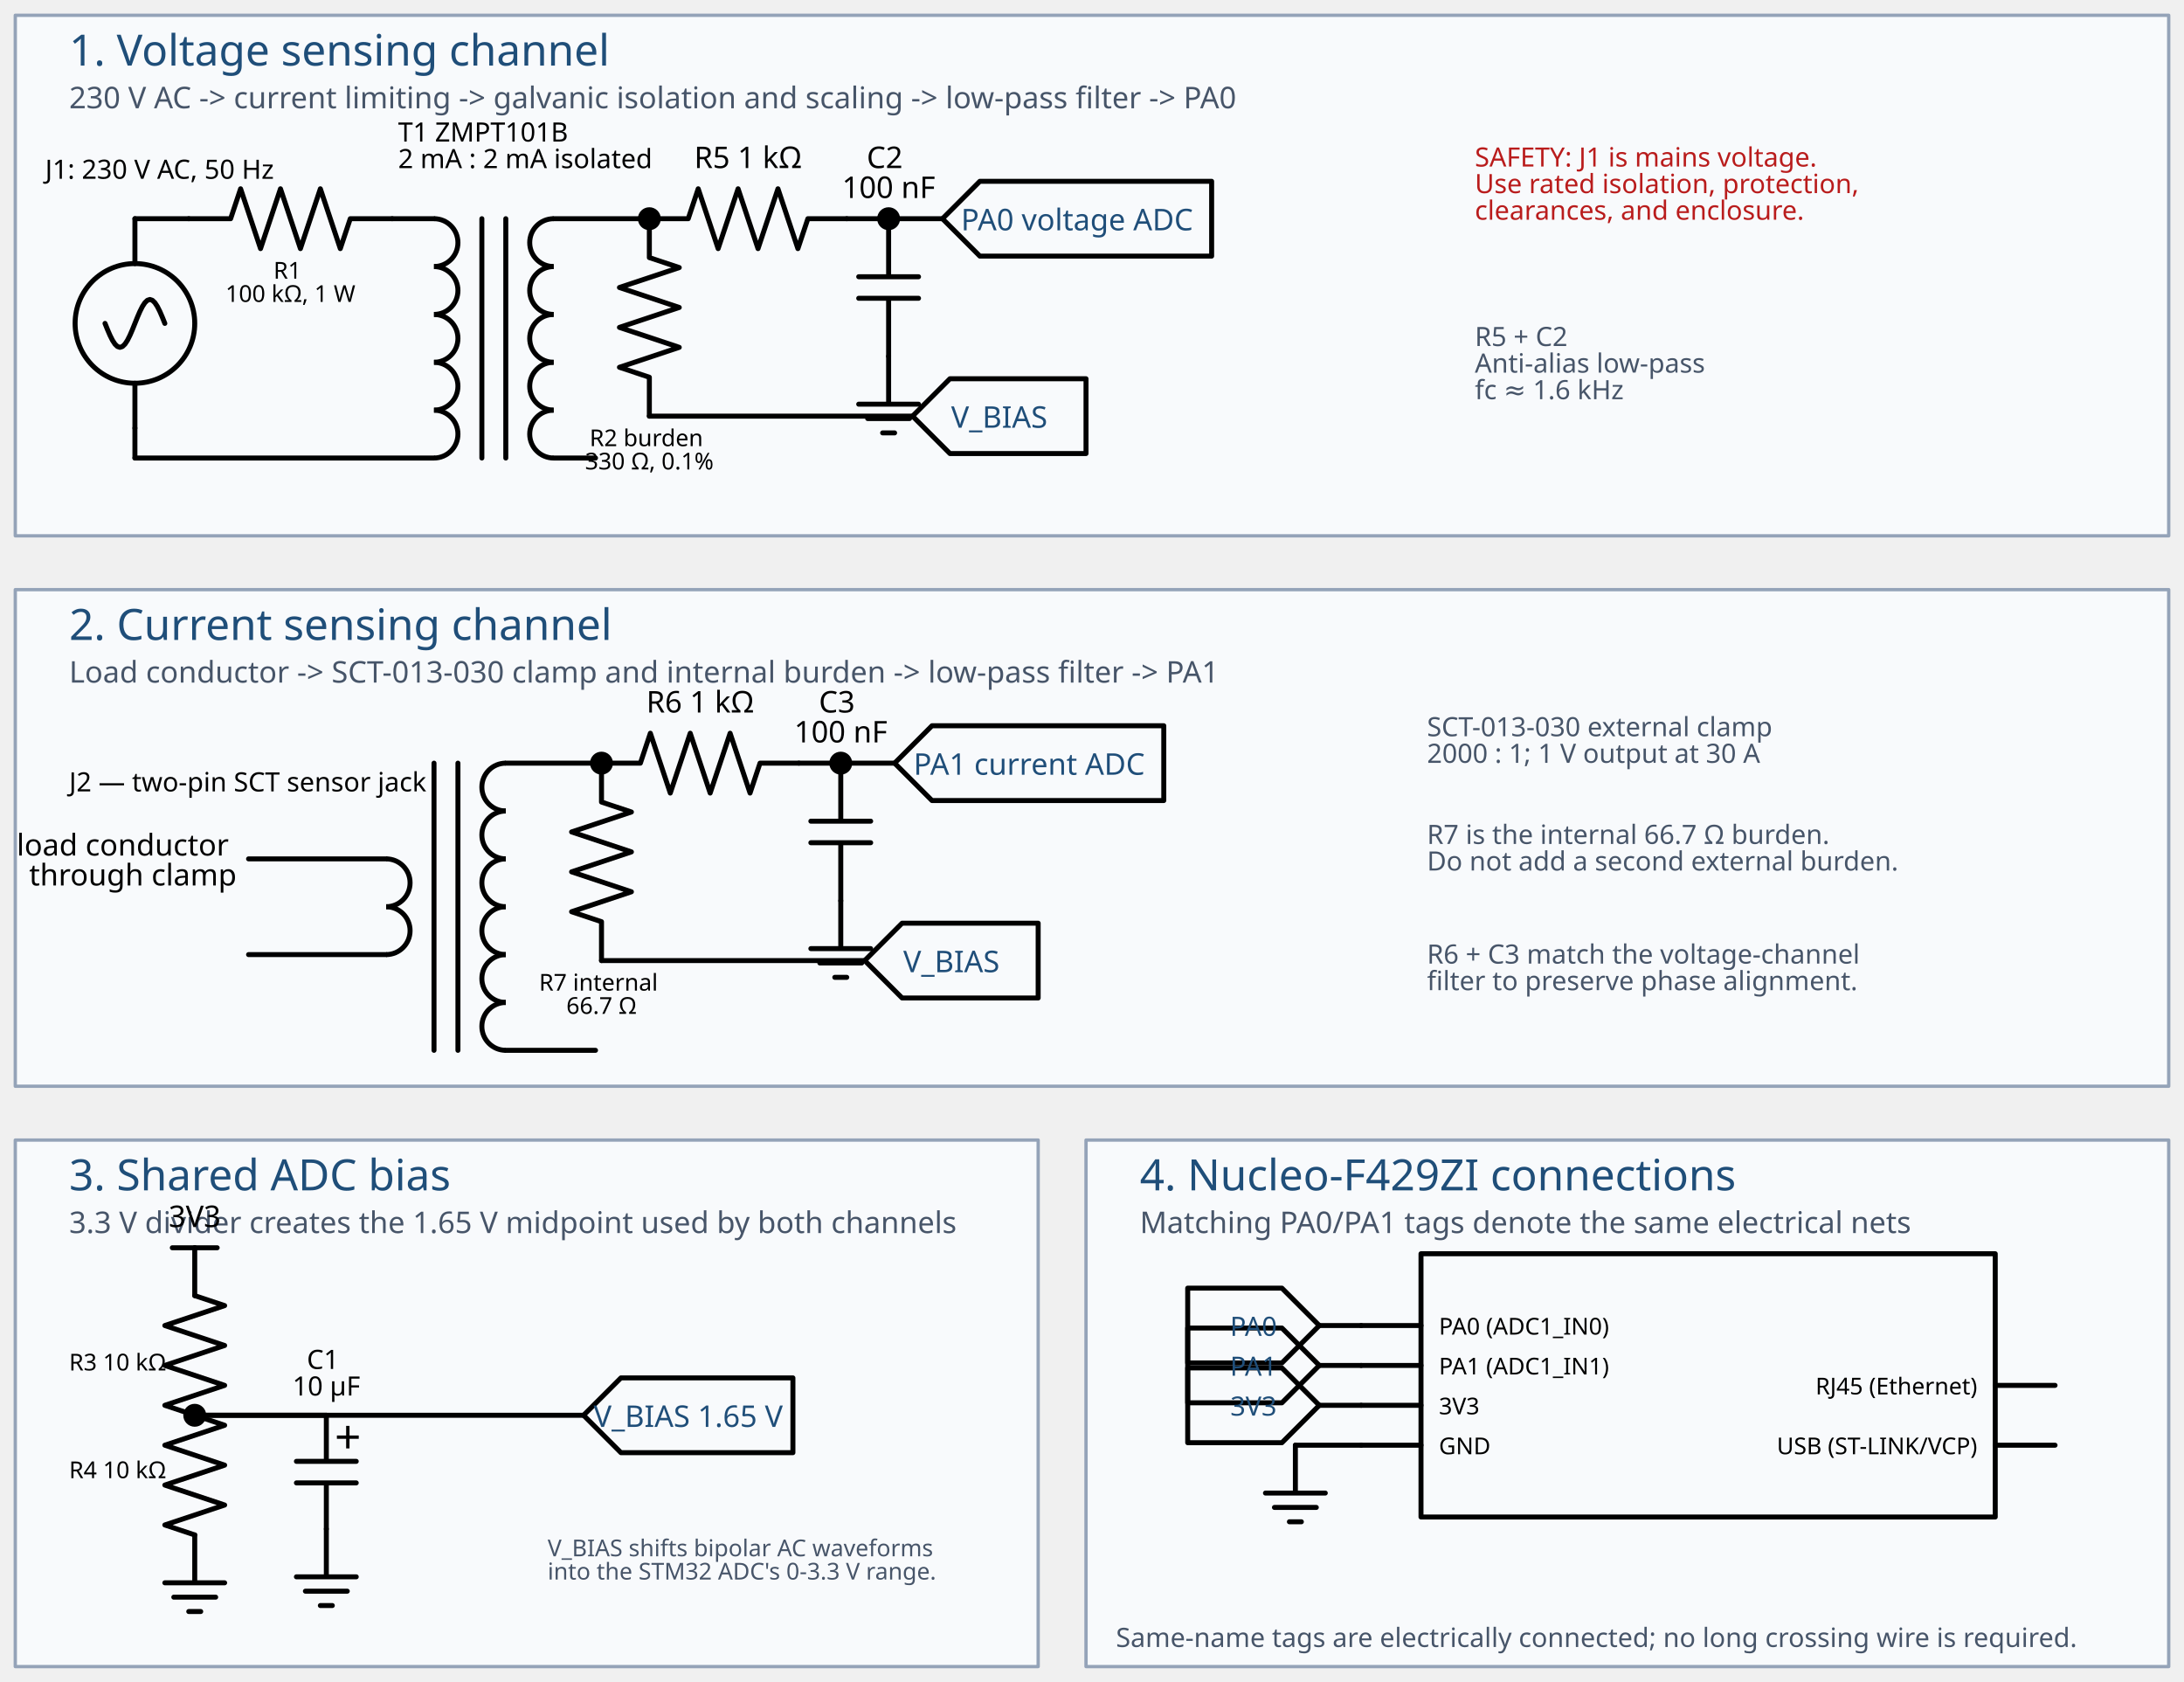
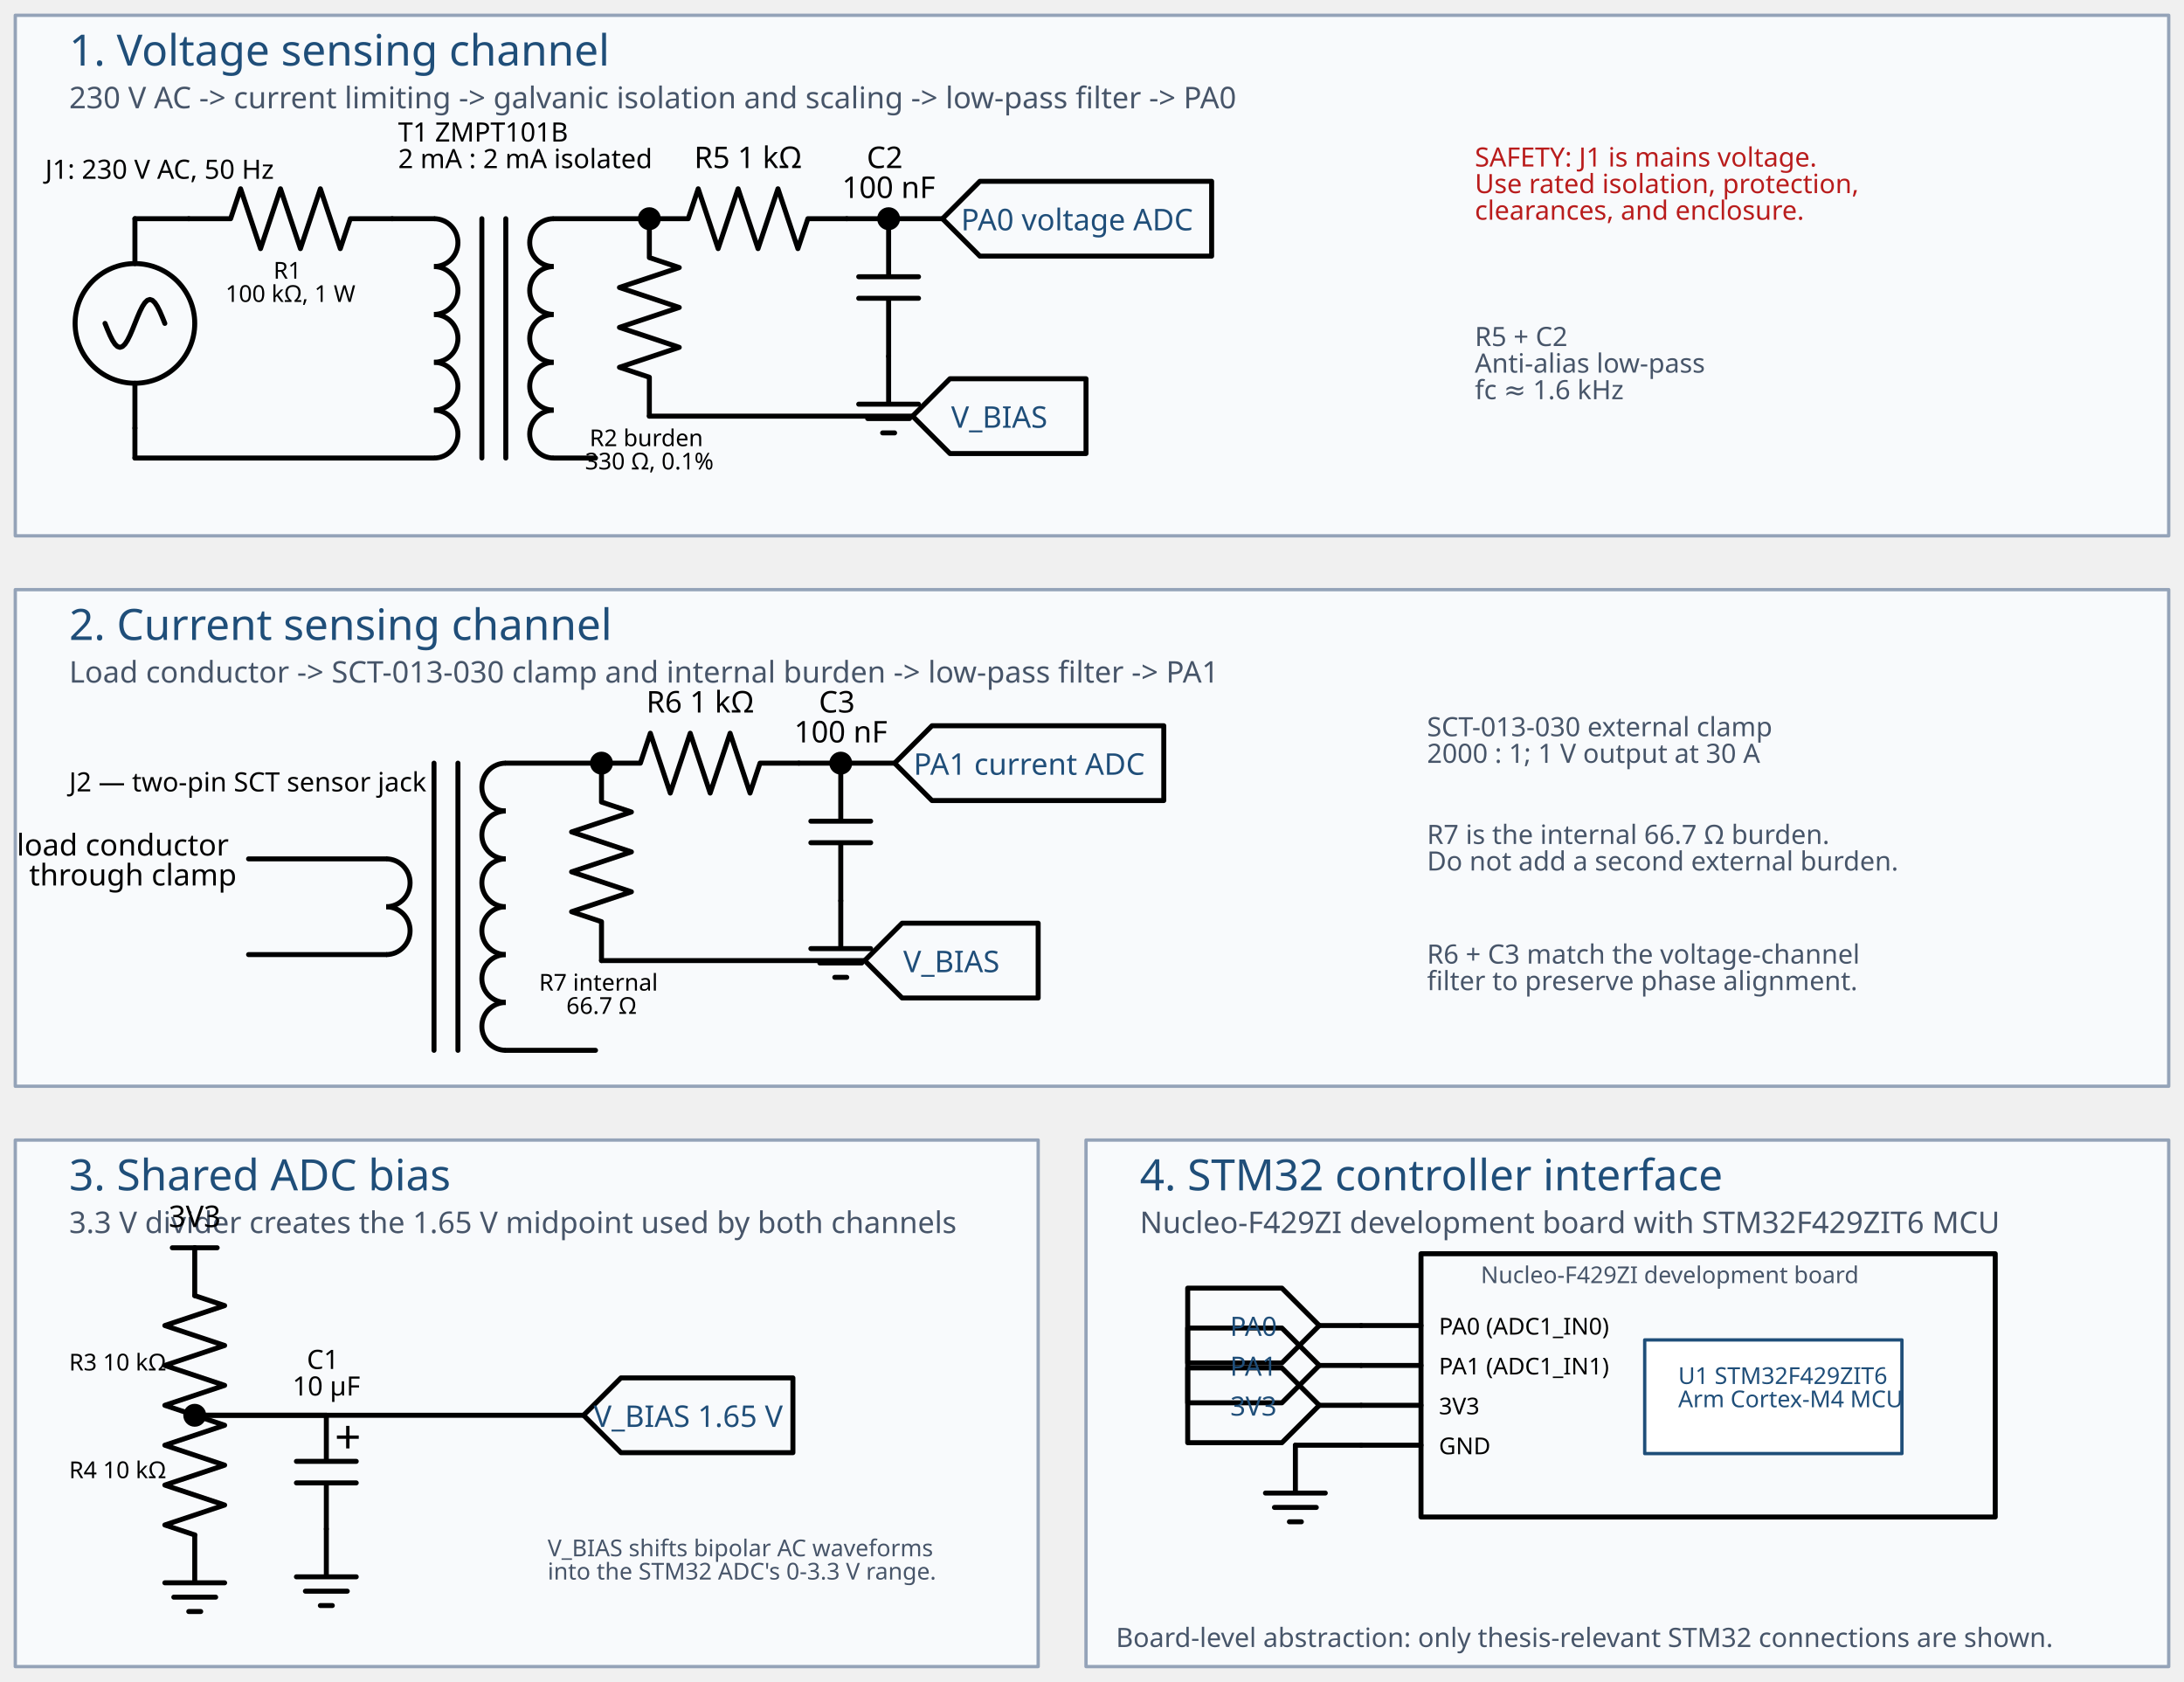
<svg xmlns="http://www.w3.org/2000/svg" xml:lang="en" height="506.0pt" width="657.2pt" viewBox="-4.6 -407.8 657.2 506.0">
  <path d="M 0.0,-246.6 L 0,-403.2 L 648,-403.2 L 648,-246.6 L 0,-246.6" style="stroke:#94a3b8;fill:#f8fafc;stroke-width:1;stroke-dasharray:-;stroke-linecap:round;stroke-linejoin:round;" />
  <path d="M 0.0,-81.0 L 0,-230.4 L 648,-230.4 L 648,-81 L 0,-81" style="stroke:#94a3b8;fill:#f8fafc;stroke-width:1;stroke-dasharray:-;stroke-linecap:round;stroke-linejoin:round;" />
  <path d="M 0.0,93.6 L 0,-64.8 L 307.8,-64.8 L 307.8,93.6 L 0,93.6" style="stroke:#94a3b8;fill:#f8fafc;stroke-width:1;stroke-dasharray:-;stroke-linecap:round;stroke-linejoin:round;" />
  <path d="M 322.2,93.6 L 322.2,-64.8 L 648,-64.8 L 648,93.6 L 322.2,93.6" style="stroke:#94a3b8;fill:#f8fafc;stroke-width:1;stroke-dasharray:-;stroke-linecap:round;stroke-linejoin:round;" />
+   <path d="M 490.32,29.52 L 490.32,-4.68 L 567.72,-4.68 L 567.72,29.52 L 490.32,29.52" style="stroke:#1f4e79;fill:white;stroke-width:1;stroke-dasharray:-;stroke-linecap:round;stroke-linejoin:round;" />
  <circle cx="36" cy="-310.5" r="18" style="stroke:black;fill:none;stroke-width:1.5;stroke-dasharray:-;" />
  <path d="M 126 -284.4 a 7.2 7.2 0 1 1 0 14.4" style="stroke:black;fill:none;stroke-width:1.5;stroke-dasharray:-;" />
  <path d="M 126 -298.8 a 7.2 7.2 0 1 1 0 14.4" style="stroke:black;fill:none;stroke-width:1.5;stroke-dasharray:-;" />
  <path d="M 126 -313.2 a 7.2 7.2 0 1 1 0 14.4" style="stroke:black;fill:none;stroke-width:1.5;stroke-dasharray:-;" />
  <path d="M 126 -327.6 a 7.2 7.2 0 1 1 0 14.4" style="stroke:black;fill:none;stroke-width:1.5;stroke-dasharray:-;" />
  <path d="M 126 -342 a 7.2 7.2 0 1 1 0 14.4" style="stroke:black;fill:none;stroke-width:1.5;stroke-dasharray:-;" />
  <path d="M 162 -270 a 7.2 7.2 0 1 1 0 -14.4" style="stroke:black;fill:none;stroke-width:1.5;stroke-dasharray:-;" />
  <path d="M 162 -284.4 a 7.2 7.2 0 1 1 0 -14.4" style="stroke:black;fill:none;stroke-width:1.5;stroke-dasharray:-;" />
  <path d="M 162 -298.8 a 7.2 7.2 0 1 1 0 -14.4" style="stroke:black;fill:none;stroke-width:1.5;stroke-dasharray:-;" />
  <path d="M 162 -313.2 a 7.2 7.2 0 1 1 0 -14.4" style="stroke:black;fill:none;stroke-width:1.5;stroke-dasharray:-;" />
  <path d="M 162 -327.6 a 7.2 7.2 0 1 1 0 -14.4" style="stroke:black;fill:none;stroke-width:1.5;stroke-dasharray:-;" />
  <polygon points="279,-342 290.25,-353.25 360,-353.25 360,-330.75 290.25,-330.75 " style="stroke:black;fill:none;stroke-width:1.5;stroke-dasharray:-;stroke-linecap:round;stroke-linejoin:round;" />
  <polygon points="270,-282.6 281.25,-293.85 322.2,-293.85 322.2,-271.35 281.25,-271.35 " style="stroke:black;fill:none;stroke-width:1.5;stroke-dasharray:-;stroke-linecap:round;stroke-linejoin:round;" />
  <path d="M 111.6 -135 a 7.2 7.2 0 1 1 0 14.4" style="stroke:black;fill:none;stroke-width:1.5;stroke-dasharray:-;" />
  <path d="M 111.6 -149.4 a 7.2 7.2 0 1 1 0 14.4" style="stroke:black;fill:none;stroke-width:1.5;stroke-dasharray:-;" />
  <path d="M 147.6 -91.8 a 7.2 7.2 0 1 1 0 -14.4" style="stroke:black;fill:none;stroke-width:1.5;stroke-dasharray:-;" />
  <path d="M 147.6 -106.2 a 7.2 7.2 0 1 1 0 -14.4" style="stroke:black;fill:none;stroke-width:1.5;stroke-dasharray:-;" />
  <path d="M 147.6 -120.6 a 7.2 7.2 0 1 1 0 -14.4" style="stroke:black;fill:none;stroke-width:1.5;stroke-dasharray:-;" />
  <path d="M 147.6 -135 a 7.2 7.2 0 1 1 0 -14.4" style="stroke:black;fill:none;stroke-width:1.5;stroke-dasharray:-;" />
  <path d="M 147.6 -149.4 a 7.2 7.2 0 1 1 0 -14.4" style="stroke:black;fill:none;stroke-width:1.5;stroke-dasharray:-;" />
  <path d="M 147.6 -163.8 a 7.2 7.2 0 1 1 0 -14.4" style="stroke:black;fill:none;stroke-width:1.5;stroke-dasharray:-;" />
  <polygon points="264.6,-178.2 275.85,-189.45 345.6,-189.45 345.6,-166.95 275.85,-166.95 " style="stroke:black;fill:none;stroke-width:1.5;stroke-dasharray:-;stroke-linecap:round;stroke-linejoin:round;" />
  <polygon points="255.6,-118.8 266.85,-130.05 307.8,-130.05 307.8,-107.55 266.85,-107.55 " style="stroke:black;fill:none;stroke-width:1.5;stroke-dasharray:-;stroke-linecap:round;stroke-linejoin:round;" />
  <polygon points="171,18 182.25,6.75 234,6.75 234,29.25 182.25,29.25 " style="stroke:black;fill:none;stroke-width:1.5;stroke-dasharray:-;stroke-linecap:round;stroke-linejoin:round;" />
  <polygon points="392.4,-9 381.15,2.25 352.8,2.25 352.8,-20.25 381.15,-20.25 " style="stroke:black;fill:none;stroke-width:1.5;stroke-dasharray:-;stroke-linecap:round;stroke-linejoin:round;" />
  <polygon points="392.4,3 381.15,14.25 352.8,14.25 352.8,-8.25 381.15,-8.25 " style="stroke:black;fill:none;stroke-width:1.5;stroke-dasharray:-;stroke-linecap:round;stroke-linejoin:round;" />
  <polygon points="392.4,15 381.15,26.25 352.8,26.25 352.8,3.75 381.15,3.75 " style="stroke:black;fill:none;stroke-width:1.5;stroke-dasharray:-;stroke-linecap:round;stroke-linejoin:round;" />
  <path d="M 36.0,-279.0 L 36,-292.5 L 36,-292.5 M 36,-328.5 L 36,-328.5 L 36,-342" style="stroke:black;fill:none;stroke-width:1.5;stroke-dasharray:-;stroke-linecap:round;stroke-linejoin:round;" />
  <path d="M 45.0,-310.5 L 44.25,-312.363 L 43.5,-314.1 L 42.75,-315.591 L 42,-316.735 L 41.25,-317.455 L 40.5,-317.7 L 39.75,-317.455 L 39,-316.735 L 38.25,-315.591 L 37.5,-314.1 L 36.75,-312.363 L 36,-310.5 L 35.25,-308.637 L 34.5,-306.9 L 33.75,-305.409 L 33,-304.265 L 32.25,-303.545 L 31.5,-303.3 L 30.75,-303.545 L 30,-304.265 L 29.25,-305.409 L 28.5,-306.9 L 27.75,-308.637 L 27,-310.5" style="stroke:black;fill:none;stroke-width:1.5;stroke-dasharray:-;stroke-linecap:round;stroke-linejoin:round;" />
  <path d="M 36.0,-342.0 L 44.1,-342 L 52.2,-342" style="stroke:black;fill:none;stroke-width:1.5;stroke-dasharray:-;stroke-linecap:round;stroke-linejoin:round;" />
  <path d="M 52.2,-342.0 L 64.8,-342 L 67.8,-351 L 73.8,-333 L 79.8,-351 L 85.8,-333 L 91.8,-351 L 97.8,-333 L 100.8,-342 L 113.4,-342" style="stroke:black;fill:none;stroke-width:1.5;stroke-dasharray:-;stroke-linecap:round;stroke-linejoin:round;" />
  <path d="M 113.4,-342.0 L 119.7,-342 L 126,-342" style="stroke:black;fill:none;stroke-width:1.5;stroke-dasharray:-;stroke-linecap:round;stroke-linejoin:round;" />
  <path d="M 140.4,-342.0 L 140.4,-270" style="stroke:black;fill:none;stroke-width:1.5;stroke-dasharray:-;stroke-linecap:round;stroke-linejoin:round;" />
  <path d="M 147.6,-342.0 L 147.6,-270" style="stroke:black;fill:none;stroke-width:1.5;stroke-dasharray:-;stroke-linecap:round;stroke-linejoin:round;" />
  <path d="M 126,-270.0 L 81,-270 L 36,-270" style="stroke:black;fill:none;stroke-width:1.5;stroke-dasharray:-;stroke-linecap:round;stroke-linejoin:round;" />
  <path d="M 36.0,-270.0 L 36,-274.5 L 36,-279" style="stroke:black;fill:none;stroke-width:1.5;stroke-dasharray:-;stroke-linecap:round;stroke-linejoin:round;" />
  <path d="M 162.0,-342.0 L 176.4,-342 L 190.8,-342" style="stroke:black;fill:none;stroke-width:1.5;stroke-dasharray:-;stroke-linecap:round;stroke-linejoin:round;" />
  <path d="M 190.8,-342.0 L 202.5,-342 L 205.5,-351 L 211.5,-333 L 217.5,-351 L 223.5,-333 L 229.5,-351 L 235.5,-333 L 238.5,-342 L 250.2,-342" style="stroke:black;fill:none;stroke-width:1.5;stroke-dasharray:-;stroke-linecap:round;stroke-linejoin:round;" />
  <path d="M 250.2,-342.0 L 256.5,-342 L 262.8,-342" style="stroke:black;fill:none;stroke-width:1.5;stroke-dasharray:-;stroke-linecap:round;stroke-linejoin:round;" />
  <path d="M 262.8,-342.0 L 262.8,-324.54 M 271.8,-324.54 L 253.8,-324.54 M 271.8,-318.06 L 253.8,-318.06 M 262.8,-318.06 L 262.8,-300.6" style="stroke:black;fill:none;stroke-width:1.5;stroke-dasharray:-;stroke-linecap:round;stroke-linejoin:round;" />
  <path d="M 262.8,-300.6 L 262.8,-286.2 L 253.8,-286.2 L 271.8,-286.2 M 256.5,-281.88 L 269.1,-281.88 M 261,-277.56 L 264.6,-277.56" style="stroke:black;fill:none;stroke-width:1.5;stroke-dasharray:-;stroke-linecap:round;stroke-linejoin:round;" />
  <path d="M 262.8,-342.0 L 270.9,-342 L 279,-342" style="stroke:black;fill:none;stroke-width:1.5;stroke-dasharray:-;stroke-linecap:round;stroke-linejoin:round;" />
  <path d="M 190.8,-342.0 L 190.8,-330.3 L 199.8,-327.3 L 181.8,-321.3 L 199.8,-315.3 L 181.8,-309.3 L 199.8,-303.3 L 181.8,-297.3 L 190.8,-294.3 L 190.8,-282.6" style="stroke:black;fill:none;stroke-width:1.5;stroke-dasharray:-;stroke-linecap:round;stroke-linejoin:round;" />
  <path d="M 162.0,-270.0 L 168.3,-270 L 174.6,-270" style="stroke:black;fill:none;stroke-width:1.5;stroke-dasharray:-;stroke-linecap:round;stroke-linejoin:round;" />
  <path d="M 190.8,-282.6 L 230.4,-282.6 L 270,-282.6" style="stroke:black;fill:none;stroke-width:1.5;stroke-dasharray:-;stroke-linecap:round;stroke-linejoin:round;" />
  <path d="M 126.0,-178.2 L 126,-91.8" style="stroke:black;fill:none;stroke-width:1.5;stroke-dasharray:-;stroke-linecap:round;stroke-linejoin:round;" />
  <path d="M 133.2,-178.2 L 133.2,-91.8" style="stroke:black;fill:none;stroke-width:1.5;stroke-dasharray:-;stroke-linecap:round;stroke-linejoin:round;" />
  <path d="M 111.6,-149.4 L 90.9,-149.4 L 70.2,-149.4" style="stroke:black;fill:none;stroke-width:1.5;stroke-dasharray:-;stroke-linecap:round;stroke-linejoin:round;" />
  <path d="M 111.6,-120.6 L 90.9,-120.6 L 70.2,-120.6" style="stroke:black;fill:none;stroke-width:1.5;stroke-dasharray:-;stroke-linecap:round;stroke-linejoin:round;" />
  <path d="M 147.6,-178.2 L 162,-178.2 L 176.4,-178.2" style="stroke:black;fill:none;stroke-width:1.5;stroke-dasharray:-;stroke-linecap:round;stroke-linejoin:round;" />
  <path d="M 176.4,-178.2 L 188.1,-178.2 L 191.1,-187.2 L 197.1,-169.2 L 203.1,-187.2 L 209.1,-169.2 L 215.1,-187.2 L 221.1,-169.2 L 224.1,-178.2 L 235.8,-178.2" style="stroke:black;fill:none;stroke-width:1.5;stroke-dasharray:-;stroke-linecap:round;stroke-linejoin:round;" />
  <path d="M 235.8,-178.2 L 242.1,-178.2 L 248.4,-178.2" style="stroke:black;fill:none;stroke-width:1.5;stroke-dasharray:-;stroke-linecap:round;stroke-linejoin:round;" />
  <path d="M 248.4,-178.2 L 248.4,-160.74 M 257.4,-160.74 L 239.4,-160.74 M 257.4,-154.26 L 239.4,-154.26 M 248.4,-154.26 L 248.4,-136.8" style="stroke:black;fill:none;stroke-width:1.5;stroke-dasharray:-;stroke-linecap:round;stroke-linejoin:round;" />
  <path d="M 248.4,-136.8 L 248.4,-122.4 L 239.4,-122.4 L 257.4,-122.4 M 242.1,-118.08 L 254.7,-118.08 M 246.6,-113.76 L 250.2,-113.76" style="stroke:black;fill:none;stroke-width:1.5;stroke-dasharray:-;stroke-linecap:round;stroke-linejoin:round;" />
  <path d="M 248.4,-178.2 L 256.5,-178.2 L 264.6,-178.2" style="stroke:black;fill:none;stroke-width:1.5;stroke-dasharray:-;stroke-linecap:round;stroke-linejoin:round;" />
  <path d="M 176.4,-178.2 L 176.4,-166.5 L 185.4,-163.5 L 167.4,-157.5 L 185.4,-151.5 L 167.4,-145.5 L 185.4,-139.5 L 167.4,-133.5 L 176.4,-130.5 L 176.4,-118.8" style="stroke:black;fill:none;stroke-width:1.5;stroke-dasharray:-;stroke-linecap:round;stroke-linejoin:round;" />
  <path d="M 147.6,-91.8 L 161.1,-91.8 L 174.6,-91.8" style="stroke:black;fill:none;stroke-width:1.5;stroke-dasharray:-;stroke-linecap:round;stroke-linejoin:round;" />
  <path d="M 176.4,-118.8 L 216,-118.8 L 255.6,-118.8" style="stroke:black;fill:none;stroke-width:1.5;stroke-dasharray:-;stroke-linecap:round;stroke-linejoin:round;" />
  <path d="M 54.0,-18.0 L 54,-32.4" style="stroke:black;fill:none;stroke-width:1.5;stroke-dasharray:-;stroke-linecap:round;stroke-linejoin:round;" />
  <path d="M 54.0,-32.4 L 47.25,-32.4" style="stroke:black;fill:none;stroke-width:1.5;stroke-dasharray:-;stroke-linecap:round;stroke-linejoin:round;" />
  <path d="M 54.0,-32.4 L 60.75,-32.4" style="stroke:black;fill:none;stroke-width:1.5;stroke-dasharray:-;stroke-linecap:round;stroke-linejoin:round;" />
  <path d="M 54.0,-18.0 L 63,-15 L 45,-9 L 63,-3 L 45,3 L 63,9 L 45,15 L 54,18" style="stroke:black;fill:none;stroke-width:1.5;stroke-dasharray:-;stroke-linecap:round;stroke-linejoin:round;" />
  <path d="M 54,18.0 L 63,21 L 45,27 L 63,33 L 45,39 L 63,45 L 45,51 L 54,54" style="stroke:black;fill:none;stroke-width:1.5;stroke-dasharray:-;stroke-linecap:round;stroke-linejoin:round;" />
  <path d="M 54,54.0 L 54,68.4 L 45,68.4 L 63,68.4 M 47.7,72.72 L 60.3,72.72 M 52.2,77.04 L 55.8,77.04" style="stroke:black;fill:none;stroke-width:1.5;stroke-dasharray:-;stroke-linecap:round;stroke-linejoin:round;" />
  <path d="M 54,18.0 L 73.8,18 L 93.6,18" style="stroke:black;fill:none;stroke-width:1.5;stroke-dasharray:-;stroke-linecap:round;stroke-linejoin:round;" />
  <path d="M 93.6,18.0 L 93.6,31.86 M 102.6,31.86 L 84.6,31.86 M 102.6,38.34 L 84.6,38.34 M 93.6,38.34 L 93.6,52.2" style="stroke:black;fill:none;stroke-width:1.5;stroke-dasharray:-;stroke-linecap:round;stroke-linejoin:round;" />
  <path d="M 93.6,52.2 L 93.6,66.6 L 84.6,66.6 L 102.6,66.6 M 87.3,70.92 L 99.9,70.92 M 91.8,75.24 L 95.4,75.24" style="stroke:black;fill:none;stroke-width:1.5;stroke-dasharray:-;stroke-linecap:round;stroke-linejoin:round;" />
  <path d="M 54,18.0 L 112.5,18 L 171,18" style="stroke:black;fill:none;stroke-width:1.5;stroke-dasharray:-;stroke-linecap:round;stroke-linejoin:round;" />
  <path d="M 423.0,48.6 L 595.8,48.6 L 595.8,-30.6 L 423,-30.6 L 423,48.6" style="stroke:black;fill:none;stroke-width:1.5;stroke-dasharray:-;stroke-linecap:round;stroke-linejoin:round;" />
  <path d="M 423.0,-9.0 L 405,-9" style="stroke:black;fill:none;stroke-width:1.5;stroke-dasharray:-;stroke-linecap:round;stroke-linejoin:round;" />
  <path d="M 423.0,3 L 405,3" style="stroke:black;fill:none;stroke-width:1.5;stroke-dasharray:-;stroke-linecap:round;stroke-linejoin:round;" />
  <path d="M 423.0,15 L 405,15" style="stroke:black;fill:none;stroke-width:1.5;stroke-dasharray:-;stroke-linecap:round;stroke-linejoin:round;" />
  <path d="M 423.0,27 L 405,27" style="stroke:black;fill:none;stroke-width:1.5;stroke-dasharray:-;stroke-linecap:round;stroke-linejoin:round;" />
-   <path d="M 595.8,9.0 L 613.8,9" style="stroke:black;fill:none;stroke-width:1.5;stroke-dasharray:-;stroke-linecap:round;stroke-linejoin:round;" />
-   <path d="M 595.8,27 L 613.8,27" style="stroke:black;fill:none;stroke-width:1.5;stroke-dasharray:-;stroke-linecap:round;stroke-linejoin:round;" />
  <path d="M 405.0,-9.0 L 398.7,-9 L 392.4,-9" style="stroke:black;fill:none;stroke-width:1.5;stroke-dasharray:-;stroke-linecap:round;stroke-linejoin:round;" />
  <path d="M 405.0,3 L 398.7,3 L 392.4,3" style="stroke:black;fill:none;stroke-width:1.5;stroke-dasharray:-;stroke-linecap:round;stroke-linejoin:round;" />
  <path d="M 405.0,15 L 398.7,15 L 392.4,15" style="stroke:black;fill:none;stroke-width:1.5;stroke-dasharray:-;stroke-linecap:round;stroke-linejoin:round;" />
  <path d="M 405.0,27 L 395.1,27 L 385.2,27" style="stroke:black;fill:none;stroke-width:1.5;stroke-dasharray:-;stroke-linecap:round;stroke-linejoin:round;" />
  <path d="M 385.2,27.0 L 385.2,41.4 L 376.2,41.4 L 394.2,41.4 M 378.9,45.72 L 391.5,45.72 M 383.4,50.04 L 387,50.04" style="stroke:black;fill:none;stroke-width:1.5;stroke-dasharray:-;stroke-linecap:round;stroke-linejoin:round;" />
  <text x="16.2" y="-406.12" dominant-baseline="central" fill="#1f4e79" font-size="13" font-family="sans" text-anchor="start">
    <tspan x="16.2" dy="13">1. Voltage sensing channel</tspan>
  </text>
  <text x="16.2" y="-387.72" dominant-baseline="central" fill="#475569" font-size="9" font-family="sans" text-anchor="start">
    <tspan x="16.2" dy="9">230 V AC -&gt; current limiting -&gt; galvanic isolation and scaling -&gt; low-pass filter -&gt; PA0</tspan>
  </text>
  <text x="16.2" y="-233.32" dominant-baseline="central" fill="#1f4e79" font-size="13" font-family="sans" text-anchor="start">
    <tspan x="16.2" dy="13">2. Current sensing channel</tspan>
  </text>
  <text x="16.2" y="-214.92" dominant-baseline="central" fill="#475569" font-size="9" font-family="sans" text-anchor="start">
    <tspan x="16.2" dy="9">Load conductor -&gt; SCT-013-030 clamp and internal burden -&gt; low-pass filter -&gt; PA1</tspan>
  </text>
  <text x="16.2" y="-67.72" dominant-baseline="central" fill="#1f4e79" font-size="13" font-family="sans" text-anchor="start">
    <tspan x="16.2" dy="13">3. Shared ADC bias</tspan>
  </text>
  <text x="16.2" y="-49.32" dominant-baseline="central" fill="#475569" font-size="9" font-family="sans" text-anchor="start">
    <tspan x="16.2" dy="9">3.3 V divider creates the 1.65 V midpoint used by both channels</tspan>
  </text>
  <text x="338.4" y="-67.72" dominant-baseline="central" fill="#1f4e79" font-size="13" font-family="sans" text-anchor="start">
-     <tspan x="338.4" dy="13">4. Nucleo-F429ZI connections</tspan>
+     <tspan x="338.4" dy="13">4. STM32 controller interface</tspan>
  </text>
  <text x="338.4" y="-49.32" dominant-baseline="central" fill="#475569" font-size="9" font-family="sans" text-anchor="start">
-     <tspan x="338.4" dy="9">Matching PA0/PA1 tags denote the same electrical nets</tspan>
+     <tspan x="338.4" dy="9">Nucleo-F429ZI development board with STM32F429ZIT6 MCU</tspan>
  </text>
  <text x="9" y="-365.12" dominant-baseline="central" fill="black" font-size="8" font-family="sans" text-anchor="start">
    <tspan x="9" dy="8">J1: 230 V AC, 50 Hz</tspan>
  </text>
  <text x="82.8" y="-336.4" dominant-baseline="hanging" fill="black" font-size="7" font-family="sans" text-anchor="middle">
    <tspan x="82.8" dy="7">R1</tspan>
    <tspan x="82.8" dy="7">100 kΩ, 1 W</tspan>
  </text>
  <text x="115.2" y="-376.32" dominant-baseline="central" fill="black" font-size="8" font-family="sans" text-anchor="start">
    <tspan x="115.2" dy="8">T1  ZMPT101B</tspan>
    <tspan x="115.2" dy="8">2 mA : 2 mA isolated</tspan>
  </text>
  <text x="220.5" y="-363.6" dominant-baseline="ideographic" fill="black" font-size="9" font-family="sans" text-anchor="middle">
    <tspan x="220.5" dy="9">R5  1 kΩ</tspan>
  </text>
  <text x="262.8" y="-363.6" dominant-baseline="ideographic" fill="black" font-size="9" font-family="sans" text-anchor="middle">
    <tspan x="262.8" dy="9">C2</tspan>
    <tspan x="262.8" dy="9">100 nF</tspan>
  </text>
  <text x="319.5" y="-351.0" dominant-baseline="central" fill="#1f4e79" font-size="9" font-family="sans" text-anchor="middle">
    <tspan x="319.5" dy="9">PA0  voltage ADC</tspan>
  </text>
  <text x="190.8" y="-286.0" dominant-baseline="hanging" fill="black" font-size="7" font-family="sans" text-anchor="middle">
    <tspan x="190.8" dy="7">R2 burden</tspan>
    <tspan x="190.8" dy="7">330 Ω, 0.1%</tspan>
  </text>
  <text x="296.1" y="-291.6" dominant-baseline="central" fill="#1f4e79" font-size="9" font-family="sans" text-anchor="middle">
    <tspan x="296.1" dy="9">V_BIAS</tspan>
  </text>
  <text x="439.2" y="-314.8" dominant-baseline="central" fill="#475569" font-size="8" font-family="sans" text-anchor="start">
    <tspan x="439.2" dy="8">R5 + C2</tspan>
    <tspan x="439.2" dy="8">Anti-alias low-pass</tspan>
    <tspan x="439.2" dy="8">fc ≈ 1.6 kHz</tspan>
  </text>
  <text x="439.2" y="-368.8" dominant-baseline="central" fill="#b91c1c" font-size="8" font-family="sans" text-anchor="start">
    <tspan x="439.2" dy="8">SAFETY: J1 is mains voltage.</tspan>
    <tspan x="439.2" dy="8">Use rated isolation, protection,</tspan>
    <tspan x="439.2" dy="8">clearances, and enclosure.</tspan>
  </text>
  <text x="16.2" y="-180.8" dominant-baseline="central" fill="black" font-size="8" font-family="sans" text-anchor="start">
    <tspan x="16.2" dy="8">J2 — two-pin SCT sensor jack</tspan>
  </text>
  <text x="66.6" y="-162.9" dominant-baseline="central" fill="black" font-size="9" font-family="sans" text-anchor="end">
    <tspan x="66.6" dy="9">load conductor</tspan>
    <tspan x="66.6" dy="9">through clamp</tspan>
  </text>
  <text x="206.1" y="-199.8" dominant-baseline="ideographic" fill="black" font-size="9" font-family="sans" text-anchor="middle">
    <tspan x="206.1" dy="9">R6  1 kΩ</tspan>
  </text>
  <text x="248.4" y="-199.8" dominant-baseline="ideographic" fill="black" font-size="9" font-family="sans" text-anchor="middle">
    <tspan x="248.4" dy="9">C3</tspan>
    <tspan x="248.4" dy="9">100 nF</tspan>
  </text>
  <text x="305.1" y="-187.2" dominant-baseline="central" fill="#1f4e79" font-size="9" font-family="sans" text-anchor="middle">
    <tspan x="305.1" dy="9">PA1  current ADC</tspan>
  </text>
  <text x="176.4" y="-122.2" dominant-baseline="hanging" fill="black" font-size="7" font-family="sans" text-anchor="middle">
    <tspan x="176.4" dy="7">R7 internal</tspan>
    <tspan x="176.4" dy="7">66.7 Ω</tspan>
  </text>
  <text x="281.7" y="-127.8" dominant-baseline="central" fill="#1f4e79" font-size="9" font-family="sans" text-anchor="middle">
    <tspan x="281.7" dy="9">V_BIAS</tspan>
  </text>
  <text x="424.8" y="-197.4" dominant-baseline="central" fill="#475569" font-size="8" font-family="sans" text-anchor="start">
    <tspan x="424.8" dy="8">SCT-013-030 external clamp</tspan>
    <tspan x="424.8" dy="8">2000 : 1; 1 V output at 30 A</tspan>
  </text>
  <text x="424.8" y="-165.0" dominant-baseline="central" fill="#475569" font-size="8" font-family="sans" text-anchor="start">
    <tspan x="424.8" dy="8">R7 is the internal 66.7 Ω burden.</tspan>
    <tspan x="424.8" dy="8">Do not add a second external burden.</tspan>
  </text>
  <text x="424.8" y="-129.0" dominant-baseline="central" fill="#475569" font-size="8" font-family="sans" text-anchor="start">
    <tspan x="424.8" dy="8">R6 + C3 match the voltage-channel</tspan>
    <tspan x="424.8" dy="8">filter to preserve phase alignment.</tspan>
  </text>
  <text x="54.0" y="-45.0" dominant-baseline="ideographic" fill="black" font-size="9" font-family="sans" text-anchor="middle">
    <tspan x="54.0" dy="9">3V3</tspan>
  </text>
  <text x="16.2" y="-5.2" dominant-baseline="central" fill="black" font-size="7" font-family="sans" text-anchor="start">
    <tspan x="16.2" dy="7">R3  10 kΩ</tspan>
  </text>
  <text x="16.2" y="27.2" dominant-baseline="central" fill="black" font-size="7" font-family="sans" text-anchor="start">
    <tspan x="16.2" dy="7">R4  10 kΩ</tspan>
  </text>
  <text x="100.08" y="10.084" dominant-baseline="central" fill="black" font-size="14" font-family="sans" text-anchor="middle">
    <tspan x="100.08" dy="14">+</tspan>
  </text>
  <text x="93.6" y="-1.6" dominant-baseline="ideographic" fill="black" font-size="8" font-family="sans" text-anchor="middle">
    <tspan x="93.6" dy="8">C1</tspan>
    <tspan x="93.6" dy="8">10 µF</tspan>
  </text>
  <text x="202.5" y="9.0" dominant-baseline="central" fill="#1f4e79" font-size="9" font-family="sans" text-anchor="middle">
    <tspan x="202.5" dy="9">V_BIAS  1.65 V</tspan>
  </text>
  <text x="160.2" y="50.7" dominant-baseline="central" fill="#475569" font-size="7" font-family="sans" text-anchor="start">
    <tspan x="160.2" dy="7">V_BIAS shifts bipolar AC waveforms</tspan>
    <tspan x="160.2" dy="7">into the STM32 ADC's 0-3.3 V range.</tspan>
  </text>
  <text x="428.4" y="-16.0" dominant-baseline="central" fill="black" font-size="7" font-family="sans" text-anchor="start">
    <tspan x="428.4" dy="7">PA0 (ADC1_IN0)</tspan>
  </text>
  <text x="428.4" y="-4" dominant-baseline="central" fill="black" font-size="7" font-family="sans" text-anchor="start">
    <tspan x="428.4" dy="7">PA1 (ADC1_IN1)</tspan>
  </text>
  <text x="428.4" y="8" dominant-baseline="central" fill="black" font-size="7" font-family="sans" text-anchor="start">
    <tspan x="428.4" dy="7">3V3</tspan>
  </text>
  <text x="428.4" y="20" dominant-baseline="central" fill="black" font-size="7" font-family="sans" text-anchor="start">
    <tspan x="428.4" dy="7">GND</tspan>
  </text>
-   <text x="590.4" y="2.0" dominant-baseline="central" fill="black" font-size="7" font-family="sans" text-anchor="end">
-     <tspan x="590.4" dy="7">RJ45 (Ethernet)</tspan>
-   </text>
-   <text x="590.4" y="20" dominant-baseline="central" fill="black" font-size="7" font-family="sans" text-anchor="end">
-     <tspan x="590.4" dy="7">USB (ST-LINK/VCP)</tspan>
+   <text x="500.4" y="-1.14" dominant-baseline="central" fill="#1f4e79" font-size="7" font-family="sans" text-anchor="start">
+     <tspan x="500.4" dy="7">U1  STM32F429ZIT6</tspan>
+     <tspan x="500.4" dy="7">Arm Cortex-M4 MCU</tspan>
+   </text>
+   <text x="441.0" y="-31.48" dominant-baseline="central" fill="#475569" font-size="7" font-family="sans" text-anchor="start">
+     <tspan x="441.0" dy="7">Nucleo-F429ZI development board</tspan>
  </text>
  <text x="372.6" y="-17" dominant-baseline="central" fill="#1f4e79" font-size="8" font-family="sans" text-anchor="middle">
    <tspan x="372.6" dy="8">PA0</tspan>
  </text>
  <text x="372.6" y="-5" dominant-baseline="central" fill="#1f4e79" font-size="8" font-family="sans" text-anchor="middle">
    <tspan x="372.6" dy="8">PA1</tspan>
  </text>
  <text x="372.6" y="7" dominant-baseline="central" fill="#1f4e79" font-size="8" font-family="sans" text-anchor="middle">
    <tspan x="372.6" dy="8">3V3</tspan>
  </text>
  <text x="331.2" y="76.6" dominant-baseline="central" fill="#475569" font-size="8" font-family="sans" text-anchor="start">
-     <tspan x="331.2" dy="8">Same-name tags are electrically connected; no long crossing wire is required.</tspan>
+     <tspan x="331.2" dy="8">Board-level abstraction: only thesis-relevant STM32 connections are shown.</tspan>
  </text>
  <circle cx="190.8" cy="-342" r="2.7" style="stroke:black;fill:black;stroke-width:1.5;stroke-dasharray:-;" />
  <circle cx="262.8" cy="-342" r="2.7" style="stroke:black;fill:black;stroke-width:1.5;stroke-dasharray:-;" />
  <circle cx="176.4" cy="-178.2" r="2.7" style="stroke:black;fill:black;stroke-width:1.5;stroke-dasharray:-;" />
  <circle cx="248.4" cy="-178.2" r="2.7" style="stroke:black;fill:black;stroke-width:1.5;stroke-dasharray:-;" />
  <circle cx="54" cy="18" r="2.7" style="stroke:black;fill:black;stroke-width:1.5;stroke-dasharray:-;" />
</svg>
